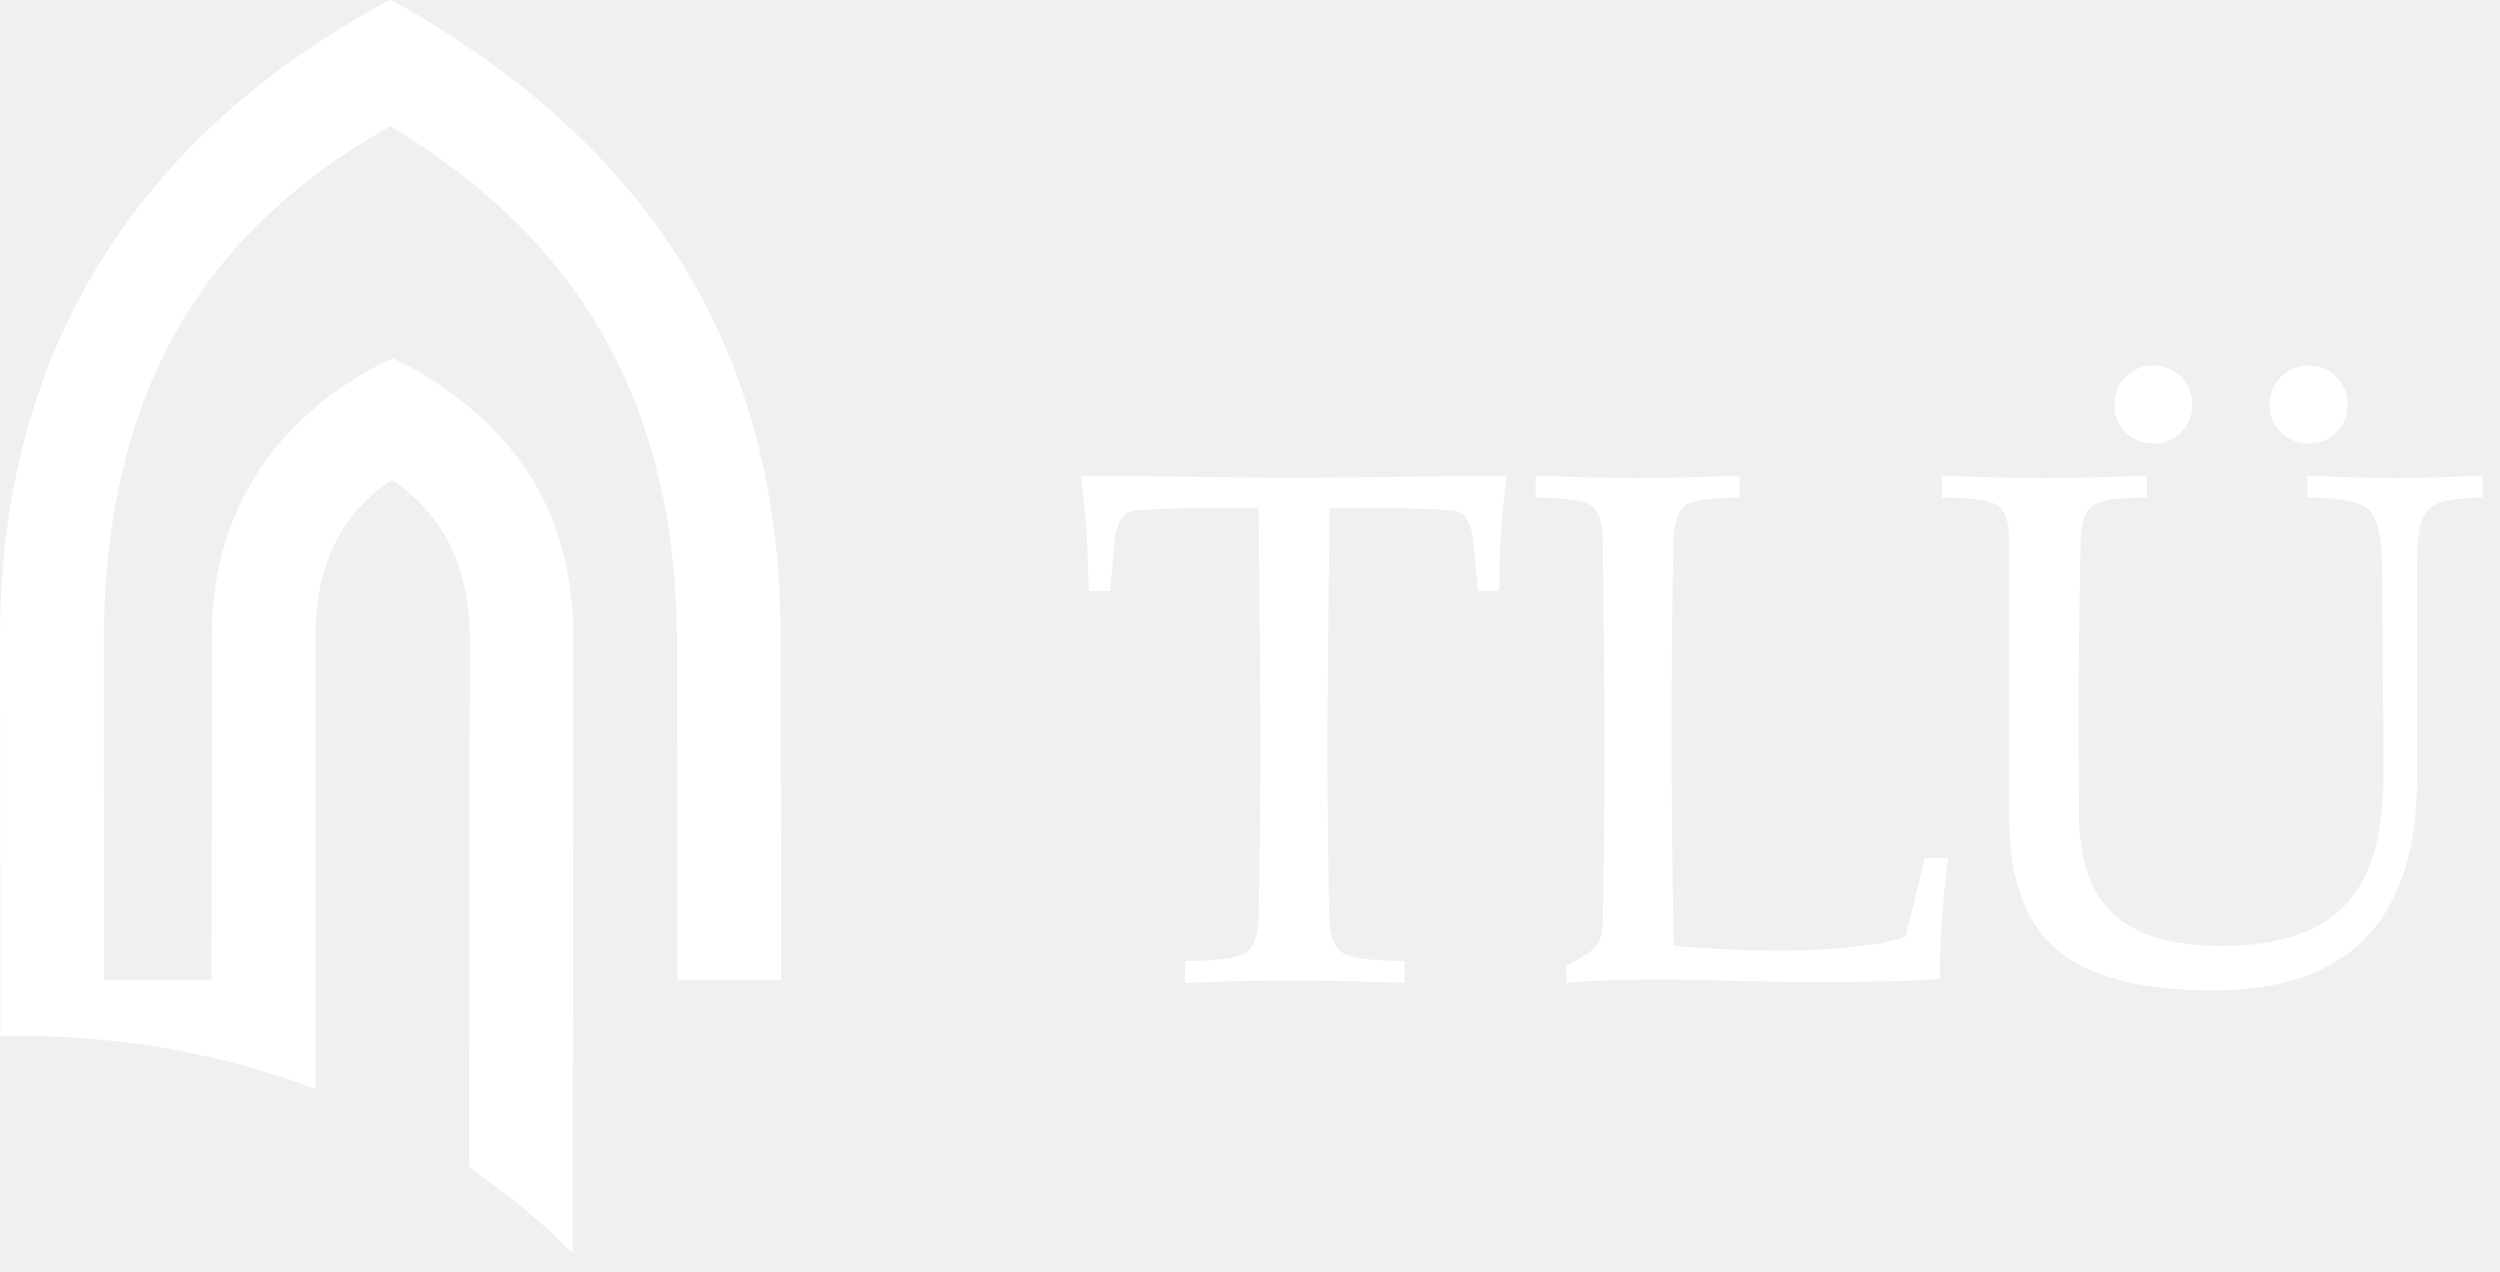
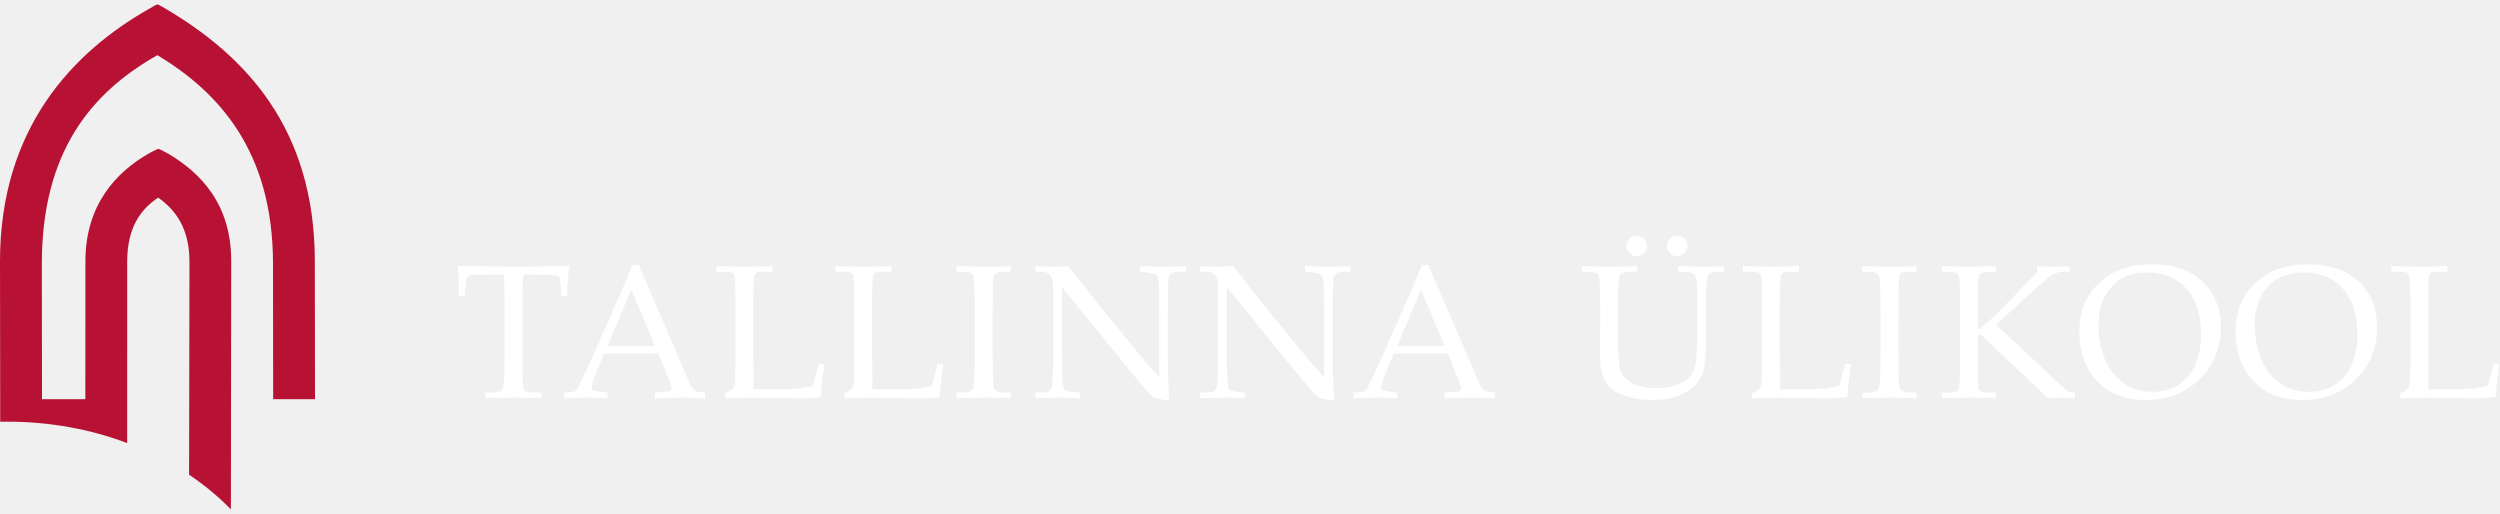
- <svg xmlns="http://www.w3.org/2000/svg" width="118" height="60" viewBox="0 0 118 60">
-   <g fill="#FFF" fill-rule="evenodd">
-     <path d="M0 30.113C0 14.512 8.525 5.557 17.545.468 17.545.468 18.284.032 18.423-0 18.564.032 19.302.468 19.302.468 28.687 5.983 36.847 14.512 36.847 30.113L36.867 46.262 31.972 46.262 31.954 30.406C31.954 17.271 25.686 10.336 18.423 5.954 10.678 10.336 4.896 17.267 4.896 30.406L4.915 46.262 9.988 46.262 9.999 30.066C9.999 23.444 13.665 19.607 17.426 17.471 17.831 17.24 18.198 17.058 18.532 16.924 18.885 17.042 19.265 17.284 19.639 17.471 23.522 19.749 27.063 23.434 27.063 30.066L27.027 59.164C25.579 57.679 23.933 56.314 22.131 55.103L22.179 30.173C22.179 26.271 20.573 24.095 18.512 22.641 16.381 24.073 14.889 26.22 14.889 30.173L14.886 51.394C10.612 49.781 5.86 48.89.854 48.89.572 48.89.295 48.89.021 48.897L.021 46.262M58.751 45C58.346 45.235 57.406 45.352 55.932 45.352L55.932 45.369 55.932 46.394C57.947 46.315 59.68 46.277 61.132 46.277 62.584 46.277 64.306 46.315 66.298 46.394L66.298 45.369 66.298 45.352C64.78 45.352 63.814 45.235 63.403 45 62.992 44.764 62.77 44.205 62.736 43.32 62.68 39.98 62.652 37.017 62.652 34.43L62.753 23.96 63.952 23.976C66.766 23.976 68.375 24.032 68.78 24.144 69.187 24.257 69.434 24.705 69.524 25.489L69.76 27.892 70.757 27.892C70.767 26.838 70.796 25.93 70.841 25.169 70.896 24.407 70.988 23.5 71.111 22.448L61.073 22.565 51.035 22.448C51.148 23.5 51.233 24.407 51.289 25.169 51.334 25.93 51.367 26.838 51.391 27.892L52.386 27.892 52.623 25.489C52.713 24.705 52.96 24.257 53.366 24.144 53.771 24.032 55.381 23.976 58.195 23.976L59.411 23.96 59.495 34.412C59.495 36.989 59.467 39.959 59.411 43.32 59.376 44.205 59.157 44.764 58.751 45L58.751 45zM76.981 46.243C78.37 46.22 79.758 46.232 81.143 46.277 83.079 46.333 85.054 46.356 87.069 46.344 89.084 46.333 90.581 46.288 91.561 46.209 91.571 45.1 91.605 44.149 91.662 43.353 91.718 42.546 91.813 41.594 91.949 40.496L90.851 40.496 89.956 44.193C89.596 44.372 88.85 44.529 87.719 44.663 86.588 44.798 85.448 44.866 84.3 44.866L83.575 44.866C82.213 44.866 80.687 44.792 78.999 44.646 78.931 40.748 78.897 37.342 78.897 34.43 78.897 31.852 78.926 28.883 78.982 25.522 79.015 24.638 79.213 24.077 79.572 23.842 79.932 23.607 80.776 23.488 82.105 23.488L82.105 23.473 82.105 22.448C80.252 22.527 78.65 22.565 77.302 22.565 75.954 22.565 74.347 22.527 72.482 22.448L72.482 23.473 72.482 23.488C73.848 23.488 74.715 23.607 75.084 23.842 75.454 24.077 75.643 24.638 75.655 25.522L75.74 34.412C75.74 37.056 75.711 40.098 75.655 43.537 75.643 44.053 75.537 44.428 75.334 44.663 75.132 44.899 74.665 45.2 73.934 45.571L73.934 45.587 73.934 46.394C74.575 46.315 75.591 46.265 76.981 46.243L76.981 46.243zM114.083 26.548C114.083 25.226 114.263 24.386 114.623 24.027 114.982 23.668 115.833 23.488 117.172 23.488L117.172 23.473 117.172 22.448C115.57 22.527 114.188 22.565 113.028 22.565 111.877 22.565 110.501 22.527 108.899 22.448L108.899 23.473 108.899 23.488C110.407 23.488 111.367 23.668 111.778 24.027 112.189 24.386 112.406 25.226 112.429 26.548L112.495 34.663 112.495 36.748C112.495 39.483 111.885 41.482 110.666 42.747 109.445 44.014 107.515 44.646 104.873 44.646 102.535 44.646 100.825 44.145 99.746 43.143 98.666 42.14 98.128 40.557 98.128 38.395L98.111 34.648C98.099 32.003 98.133 28.962 98.211 25.522 98.246 24.638 98.442 24.077 98.802 23.842 99.163 23.607 100.007 23.488 101.335 23.488L101.335 23.473 101.335 22.448C99.467 22.527 97.85 22.565 96.49 22.565 95.139 22.565 93.528 22.527 91.661 22.448L91.661 23.473 91.661 23.488C93.034 23.488 93.906 23.607 94.277 23.842 94.649 24.077 94.834 24.638 94.834 25.522L94.834 38.597C94.834 41.475 95.588 43.554 97.096 44.831 98.605 46.108 101.058 46.748 104.458 46.748 107.678 46.748 110.089 45.91 111.694 44.234 113.297 42.56 114.093 40.042 114.083 36.68L114.083 26.548zM100.33 17.793C99.976 18.151 99.799 18.589 99.799 19.103 99.799 19.617 99.976 20.053 100.33 20.405 100.685 20.759 101.121 20.934 101.639 20.934 102.156 20.934 102.592 20.759 102.948 20.405 103.302 20.053 103.48 19.617 103.48 19.103 103.48 18.589 103.302 18.151 102.948 17.793 102.592 17.433 102.156 17.254 101.639 17.254 101.121 17.254 100.685 17.433 100.33 17.793L100.33 17.793zM107.657 17.793C107.303 18.151 107.126 18.589 107.126 19.103 107.126 19.617 107.303 20.053 107.657 20.405 108.013 20.759 108.449 20.934 108.967 20.934 109.484 20.934 109.921 20.759 110.275 20.405 110.629 20.053 110.806 19.617 110.806 19.103 110.806 18.589 110.629 18.151 110.275 17.793 109.921 17.433 109.484 17.254 108.967 17.254 108.449 17.254 108.013 17.433 107.657 17.793L107.657 17.793z" />
+ <svg xmlns="http://www.w3.org/2000/svg" width="292" height="60">
+   <g fill="none" fill-rule="evenodd">
+     <path d="M61.138 32.062c-.08 1.085-.121 2.23-.121 3.433v6.185c0 2.305.059 3.576.173 3.811.117.234.532.352 1.247.352h.816v.675c-1.292-.053-2.387-.08-3.285-.08-.908 0-1.993.027-3.265.08v-.675h.918c.48 0 .79-.065.938-.191.146-.124.235-.375.272-.743.073-.844.109-1.941.109-3.278v-6.204c0-1.224-.027-2.343-.076-3.365h-1.114c-1.797 0-2.788.041-2.97.122-.182.085-.303.406-.359.971l-.154 1.447h-.678l.019-1.29c0-.518-.046-1.271-.14-2.243 3.946.053 6.266.08 6.959.08l6.061-.08c-.139 1.222-.22 2.4-.239 3.533h-.68l-.109-1.416c-.045-.489-.107-.778-.186-.868-.081-.092-.26-.144-.538-.168-.806-.058-1.718-.086-2.742-.086h-.857zm15.754 9.214h-6.315l-.754 1.785c-.488 1.161-.731 1.87-.731 2.129 0 .168.046.287.135.359.092.072.322.129.695.173l1.048.12v.676c-.698-.054-1.484-.081-2.355-.081-1.048 0-1.965.027-2.757.081v-.676l.326-.011c.509-.015.838-.063.985-.158.148-.087.307-.311.476-.667.513-1.043 1.037-2.168 1.576-3.378l2.993-6.768c.797-1.795 1.34-3.097 1.633-3.911h.759l5.505 12.787c.37.868.616 1.394.74 1.57.123.178.263.306.424.382.16.073.519.125 1.078.156v.676c-.934-.054-1.821-.081-2.668-.081-.789 0-1.848.027-3.177.081v-.676l1.081-.065c.387-.032.614-.07.686-.12.107-.081.16-.181.16-.304 0-.132-.107-.472-.322-1.023l-1.221-3.056zm-5.916-.873h5.525l-2.76-6.582-2.766 6.582zm17.007 5.03c.713.035 1.409.053 2.087.053 1.368 0 2.439-.035 3.214-.11.538-.056 1.095-.161 1.671-.314l.657-2.554h.678c-.19 1.373-.335 2.658-.44 3.852-.656.109-1.549.166-2.683.166l-5.195-.085c-.7 0-1.788.024-3.265.077v-.554c.587-.254.933-.527 1.036-.816.108-.286.162-1.434.162-3.437V35.745c0-2.168-.053-3.38-.157-3.627-.104-.251-.403-.375-.888-.375h-1.191v-.675c1.736.052 2.893.077 3.461.077.759 0 1.791-.025 3.091-.077v.675h-1.354c-.384 0-.629.109-.731.33-.102.219-.153 1.137-.153 2.751v6.909l.034 3.057-.034.642zm13.884 0c.714.035 1.41.053 2.087.053 1.37 0 2.44-.035 3.217-.11.537-.056 1.093-.161 1.669-.314l.656-2.554h.678c-.186 1.373-.333 2.658-.438 3.852-.654.109-1.552.166-2.683.166l-5.196-.085c-.7 0-1.786.024-3.264.077v-.554c.584-.254.933-.527 1.037-.816.108-.286.16-1.434.16-3.437V35.745c0-2.168-.052-3.38-.159-3.627-.103-.251-.401-.375-.886-.375h-1.191v-.675c1.736.052 2.892.077 3.461.077.759 0 1.79-.025 3.091-.077v.675h-1.354c-.386 0-.63.109-.731.33-.103.219-.154 1.137-.154 2.751v6.909l.034 3.057-.034.642zm9.875.41h.69c.682 0 1.09-.162 1.223-.487.136-.328.204-1.89.204-4.686v-3.686c0-2.897-.059-4.497-.176-4.794-.117-.297-.467-.446-1.053-.446h-.888v-.675c1.221.053 2.424.078 3.614.078.99 0 1.889-.025 2.696-.078v.675h-.848c-.522 0-.85.061-.981.186-.134.122-.211.433-.23.933-.037.776-.057 2.158-.057 4.143v3.751c0 2.819.062 4.372.187 4.657.126.286.526.429 1.203.429h.727v.677c-.904-.054-1.886-.081-2.95-.081-1.24 0-2.359.027-3.359.081v-.677zm12.28-12.347v7.525c0 1.711.033 2.906.099 3.581.052.516.139.83.26.941.121.115.472.195 1.051.247l.708.053v.677c-.798-.054-1.519-.081-2.163-.081-.446 0-1.47.027-3.069.081v-.677h.789c.475 0 .783-.063.932-.196.144-.129.237-.386.275-.772.079-.797.12-1.878.12-3.248v-5.405c0-1.013-.011-2.018-.033-3.01-.013-.419-.071-.709-.171-.865-.098-.154-.241-.295-.432-.416-.19-.125-.453-.186-.796-.186h-.676v-.675c.924.053 1.629.08 2.117.08.521 0 1.095-.027 1.718-.08.719.877 1.398 1.728 2.033 2.556.636.829 1.297 1.663 1.979 2.503l3.728 4.558c1.345 1.635 2.314 2.771 2.911 3.408v-6.972c0-2.918-.053-4.514-.157-4.786-.108-.271-.528-.442-1.263-.515l-.817-.076v-.675c1.174.053 2.084.08 2.73.08.677 0 1.552-.027 2.621-.08v.675h-.843c-.682 0-1.073.225-1.174.673-.069.297-.101 1.882-.101 4.758v4.896c0 1.318.059 2.895.174 4.725-.985-.152-1.559-.265-1.718-.332-.16-.07-.313-.184-.456-.342-.807-.89-1.655-1.882-2.543-2.971l-7.837-9.657zm19.258 0v7.525c0 1.711.033 2.906.101 3.581.051.516.136.83.258.941.12.115.471.195 1.053.247l.705.053v.677c-.797-.054-1.519-.081-2.161-.081-.446 0-1.469.027-3.07.081v-.677h.79c.475 0 .785-.063.93-.196.146-.129.238-.386.276-.772.08-.797.118-1.878.118-3.248v-5.405c0-1.013-.009-2.018-.031-3.01-.014-.419-.07-.709-.171-.865-.098-.154-.241-.295-.433-.416-.187-.125-.454-.186-.796-.186h-.677v-.675c.925.053 1.631.08 2.119.08.522 0 1.096-.027 1.718-.08.718.877 1.396 1.728 2.031 2.556.638.829 1.296 1.663 1.979 2.503l3.728 4.558c1.345 1.635 2.314 2.771 2.911 3.408v-6.972c0-2.918-.051-4.514-.157-4.786-.107-.271-.527-.442-1.261-.515l-.82-.076v-.675c1.175.053 2.085.08 2.73.08.677 0 1.552-.027 2.622-.08v.675h-.843c-.682 0-1.072.225-1.174.673-.067.297-.101 1.882-.101 4.758v4.896c0 1.318.059 2.895.173 4.725-.984-.152-1.557-.265-1.718-.332-.159-.07-.312-.184-.457-.342-.806-.89-1.652-1.882-2.537-2.971l-7.841-9.657zm25.833 7.781h-6.315l-.754 1.785c-.488 1.161-.729 1.87-.729 2.129 0 .168.047.287.136.359.092.072.321.129.692.173l1.049.12v.676c-.7-.054-1.484-.081-2.357-.081-1.044 0-1.963.027-2.754.081v-.676l.323-.011c.512-.015.836-.063.989-.158.145-.087.303-.311.472-.667.514-1.043 1.041-2.168 1.578-3.378l2.993-6.768c.797-1.795 1.34-3.097 1.632-3.911h.759l5.506 12.787c.372.868.614 1.394.74 1.57.122.178.265.306.424.382.16.073.519.125 1.078.156v.676c-.934-.054-1.82-.081-2.668-.081-.789 0-1.851.027-3.178.081v-.676l1.083-.065c.387-.032.612-.07.686-.12.106-.081.162-.181.162-.304 0-.132-.111-.472-.326-1.023l-1.221-3.056zm-5.915-.873h5.527l-2.761-6.582-2.766 6.582zm32.696-12.869c.327 0 .61.115.839.347.237.234.354.51.354.839 0 .334-.117.615-.354.848-.229.232-.512.348-.839.348-.328 0-.614-.116-.849-.348-.237-.233-.356-.514-.356-.848 0-.329.118-.605.35-.839.235-.232.519-.347.855-.347zm-4.713 0c.327 0 .608.115.841.347.235.234.353.51.353.839 0 .334-.117.615-.353.848-.233.232-.514.348-.841.348-.336 0-.62-.116-.853-.348-.234-.233-.349-.514-.349-.848 0-.329.115-.605.349-.839.233-.232.517-.347.853-.347zm-6.395 4.21v-.675c1.499.052 2.59.078 3.271.078.715 0 1.769-.027 3.159-.078v.675h-.798c-.682 0-1.092.133-1.231.391-.141.261-.206 1.438-.206 3.534v4.251c0 1.551.085 2.632.257 3.239.169.605.614 1.122 1.329 1.541.715.418 1.671.629 2.869.629 1.235 0 2.273-.227 3.122-.676.583-.311 1.009-.79 1.282-1.446.269-.654.405-1.896.405-3.724v-4.085c0-1.896-.088-2.976-.257-3.247-.173-.272-.64-.408-1.413-.408h-.565v-.675c1.511.052 2.467.078 2.877.078.666 0 1.488-.027 2.473-.078v.675h-.752c-.578 0-.953.153-1.116.461-.165.308-.248 1.386-.248 3.237v4.071c0 1.861-.093 3.111-.28 3.758-.186.647-.526 1.234-1.02 1.756-.49.519-1.149.932-1.97 1.233-.824.306-1.788.457-2.9.457-1.148 0-2.152-.134-3.014-.406-.863-.271-1.511-.605-1.944-1.003-.435-.397-.751-.884-.946-1.462-.191-.575-.29-1.552-.29-2.934l.023-2.061v-3.308c0-2.042-.062-3.182-.181-3.429-.121-.246-.508-.37-1.156-.37h-.78zm23.098 13.689c.714.035 1.409.053 2.089.053 1.368 0 2.44-.035 3.214-.11.537-.056 1.093-.161 1.67-.314l.657-2.554h.677c-.188 1.373-.332 2.658-.437 3.852-.658.109-1.552.166-2.687.166l-5.193-.085c-.7 0-1.788.024-3.264.077v-.554c.584-.254.932-.527 1.037-.816.106-.286.16-1.434.16-3.437V35.745c0-2.168-.055-3.38-.16-3.627-.102-.251-.401-.375-.886-.375h-1.189v-.675c1.736.052 2.889.077 3.458.077.759 0 1.791-.025 3.092-.077v.675h-1.354c-.387 0-.629.109-.732.33-.103.219-.153 1.137-.153 2.751v6.909l.036 3.057-.036.642zm9.65.41h.692c.68 0 1.088-.162 1.223-.487.135-.328.202-1.89.202-4.686v-3.686c0-2.897-.059-4.497-.176-4.794-.117-.297-.467-.446-1.053-.446h-.89v-.675c1.217.053 2.426.078 3.611.078.992 0 1.895-.025 2.698-.078v.675h-.848c-.521 0-.848.061-.98.186-.132.122-.209.433-.23.933-.039.776-.056 2.158-.056 4.143v3.751c0 2.819.061 4.372.187 4.657.125.286.526.429 1.202.429h.726v.677c-.901-.054-1.886-.081-2.95-.081-1.238 0-2.359.027-3.359.081v-.677zm15.606-7.915l7.418 6.935.673.642c.139.139.277.228.42.273.141.041.377.063.704.063v.677c-.598-.054-1.124-.081-1.575-.081-.475 0-.993.027-1.555.081l-7.512-7.108c-.255-.239-.412-.359-.47-.359-.153 0-.229.142-.229.427v3.316c0 1.618.032 2.505.099 2.656.108.261.509.391 1.191.391h.826v.677c-1.196-.054-2.257-.081-3.183-.081-.97 0-2.011.027-3.13.081v-.677h.891c.584 0 .937-.108 1.053-.322.117-.21.176-1.134.176-2.763v-7.273c0-1.992-.059-3.116-.176-3.367-.116-.247-.468-.372-1.053-.372h-.891v-.676c1.345.053 2.318.08 2.92.08.434 0 1.567-.027 3.393-.08v.676l-.873.032c-.498.02-.815.09-.948.199-.132.115-.215.337-.246.668-.032.335-.05 1.296-.05 2.881v2.932h.151c.597-.484 1.11-.928 1.54-1.33.429-.401 1.134-1.106 2.117-2.11l3.098-3.192v-.754c.798.053 1.461.08 1.987.08.544 0 1.148-.027 1.809-.08v.676h-.588c-.526 0-.969.1-1.333.296-.363.201-1.202.9-2.52 2.104l-4.136 3.784zm9.726.861c0-2.377.77-4.29 2.31-5.743 1.543-1.448 3.596-2.177 6.166-2.177 2.513 0 4.486.676 5.916 2.02 1.426 1.348 2.141 3.138 2.141 5.368 0 2.406-.831 4.414-2.487 6.033-1.659 1.618-3.747 2.425-6.27 2.425-1.577 0-2.938-.318-4.08-.951-1.143-.637-2.043-1.566-2.706-2.786-.662-1.22-.99-2.616-.99-4.19zm2.238-.887c0 1.628.279 3.046.84 4.251.563 1.208 1.314 2.109 2.256 2.709.942.601 2.021.904 3.233.904 1.121 0 2.103-.258 2.945-.77.839-.51 1.499-1.273 1.983-2.289.481-1.015.726-2.248.726-3.703 0-1.527-.269-2.832-.804-3.914-.531-1.084-1.263-1.901-2.189-2.447-.928-.548-2.028-.82-3.293-.82-1.161 0-2.16.241-3.0.722-.84.487-1.502 1.191-1.979 2.124-.48.933-.717 2.01-.717 3.233zm16.015.887c0-2.377.77-4.29 2.31-5.743 1.541-1.448 3.597-2.177 6.163-2.177 2.515 0 4.488.676 5.915 2.02 1.431 1.348 2.144 3.138 2.144 5.368 0 2.406-.826 4.414-2.486 6.033-1.657 1.618-3.747 2.425-6.27 2.425-1.578 0-2.936-.318-4.08-.951-1.14-.637-2.042-1.566-2.702-2.786-.662-1.22-.994-2.616-.994-4.19zm2.238-.887c0 1.628.281 3.046.843 4.251.561 1.208 1.314 2.109 2.253 2.709.944.601 2.019.904 3.229.904 1.125 0 2.108-.258 2.949-.77.839-.51 1.499-1.273 1.981-2.289.482-1.015.724-2.248.724-3.703 0-1.527-.267-2.832-.799-3.914-.533-1.084-1.263-1.901-2.191-2.447-.925-.548-2.026-.82-3.293-.82-1.161 0-2.161.241-3.001.722-.841.487-1.501 1.191-1.977 2.124-.481.933-.718 2.01-.718 3.233zm20.257 7.531c.713.035 1.409.053 2.085.053 1.372 0 2.441-.035 3.217-.11.538-.056 1.095-.161 1.669-.314l.658-2.554h.678c-.186 1.373-.333 2.658-.44 3.852-.654.109-1.55.166-2.682.166l-5.197-.085c-.7 0-1.785.024-3.262.077v-.554c.586-.254.933-.527 1.037-.816.108-.286.16-1.434.16-3.437V35.745c0-2.168-.052-3.38-.159-3.627-.106-.251-.401-.375-.886-.375h-1.193v-.675c1.737.052 2.892.077 3.463.077.757 0 1.788-.025 3.088-.077v.675h-1.353c-.386 0-.629.109-.732.33-.102.219-.151 1.137-.151 2.751v6.909l.032 3.057-.032.642z" fill="#FFF" />
+     <path d="M.022 46.63v2.628c.275-.006.55-.006.832-.006 4.995 0 9.737.887 14.001 2.499l.001-21.161c0-3.941 1.492-6.082 3.617-7.506 2.057 1.446 3.658 3.615 3.658 7.506l-.046 24.856c1.796 1.21 3.439 2.567 4.883 4.048l.038-29.013c0-6.613-3.533-10.285-7.408-12.559-.374-.184-.754-.424-1.107-.546-.332.137-.698.32-1.102.546-3.754 2.132-7.411 5.962-7.411 12.559l-.011 16.149H4.906l-.019-15.81c0-13.096 5.77-20.01 13.499-24.377C25.632 10.81 31.887 17.727 31.887 30.82l.018 15.81h4.887l-.02-16.1c0-15.554-8.143-24.057-17.507-29.556 0 0-.736-.439-.878-.468-.139.029-.876.468-.876.468C8.51 6.047 0 14.976 0 30.53l.022 16.1z" fill="#B71234" />
  </g>
</svg>
